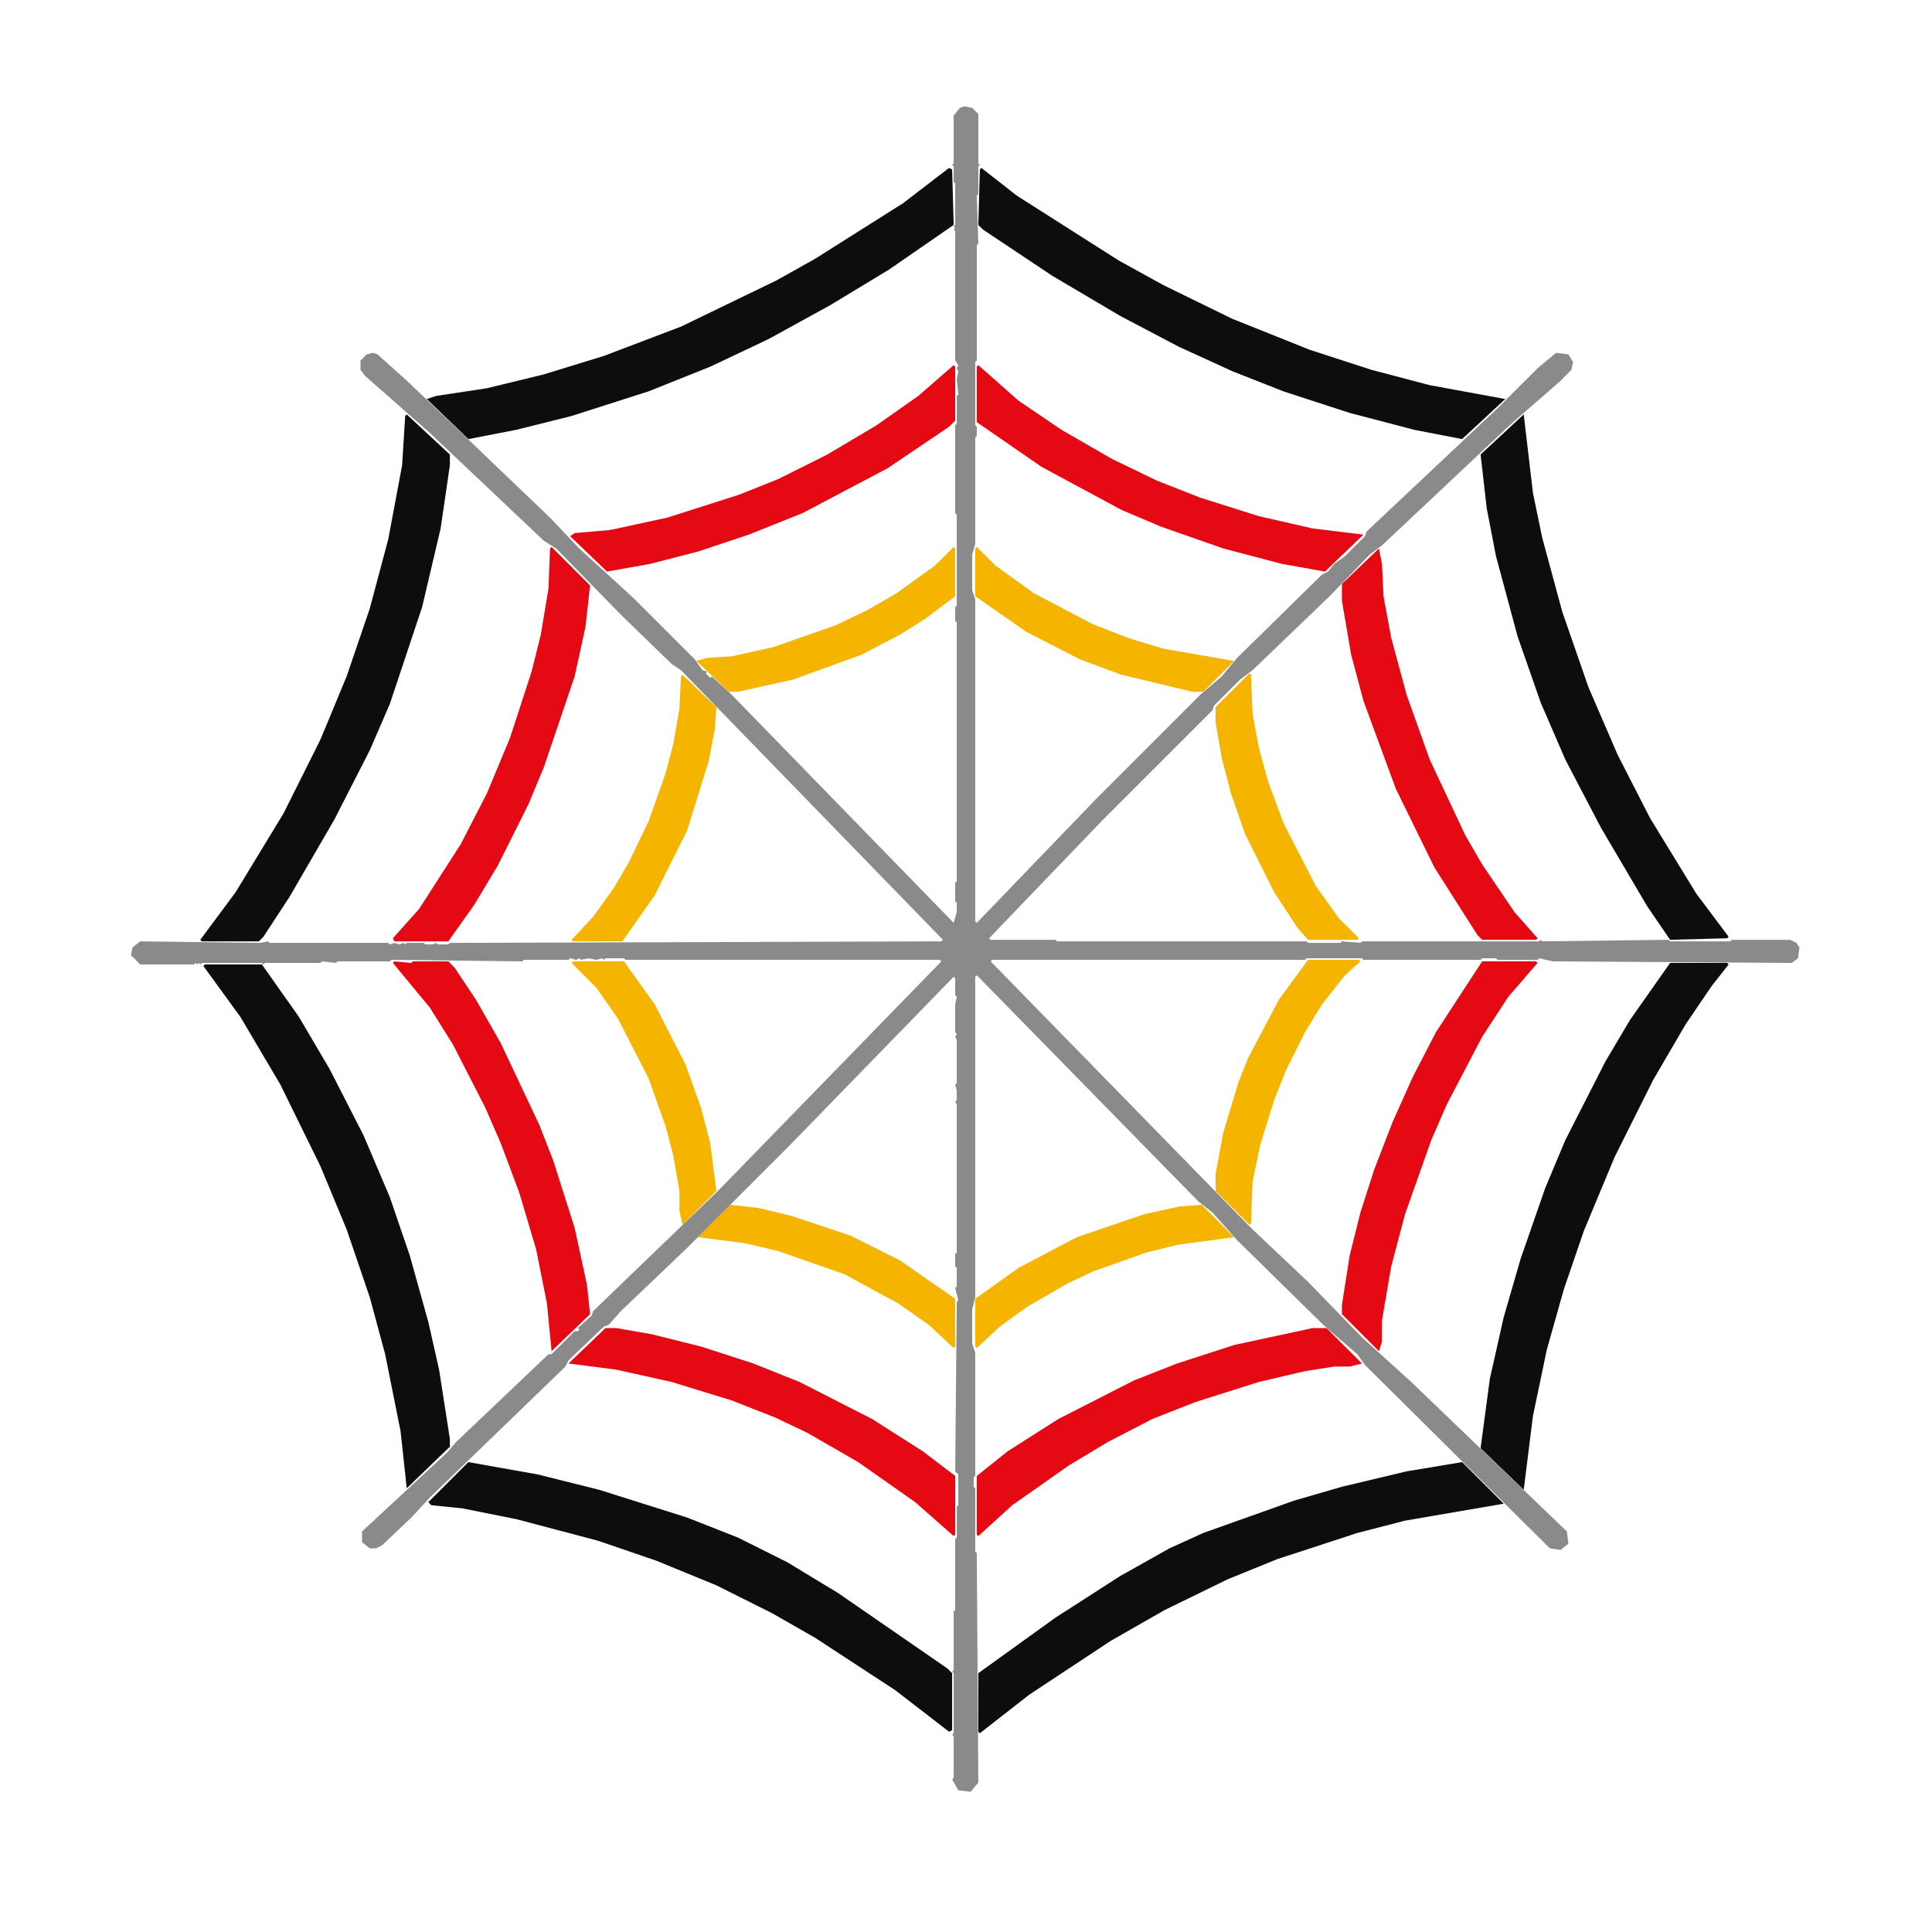
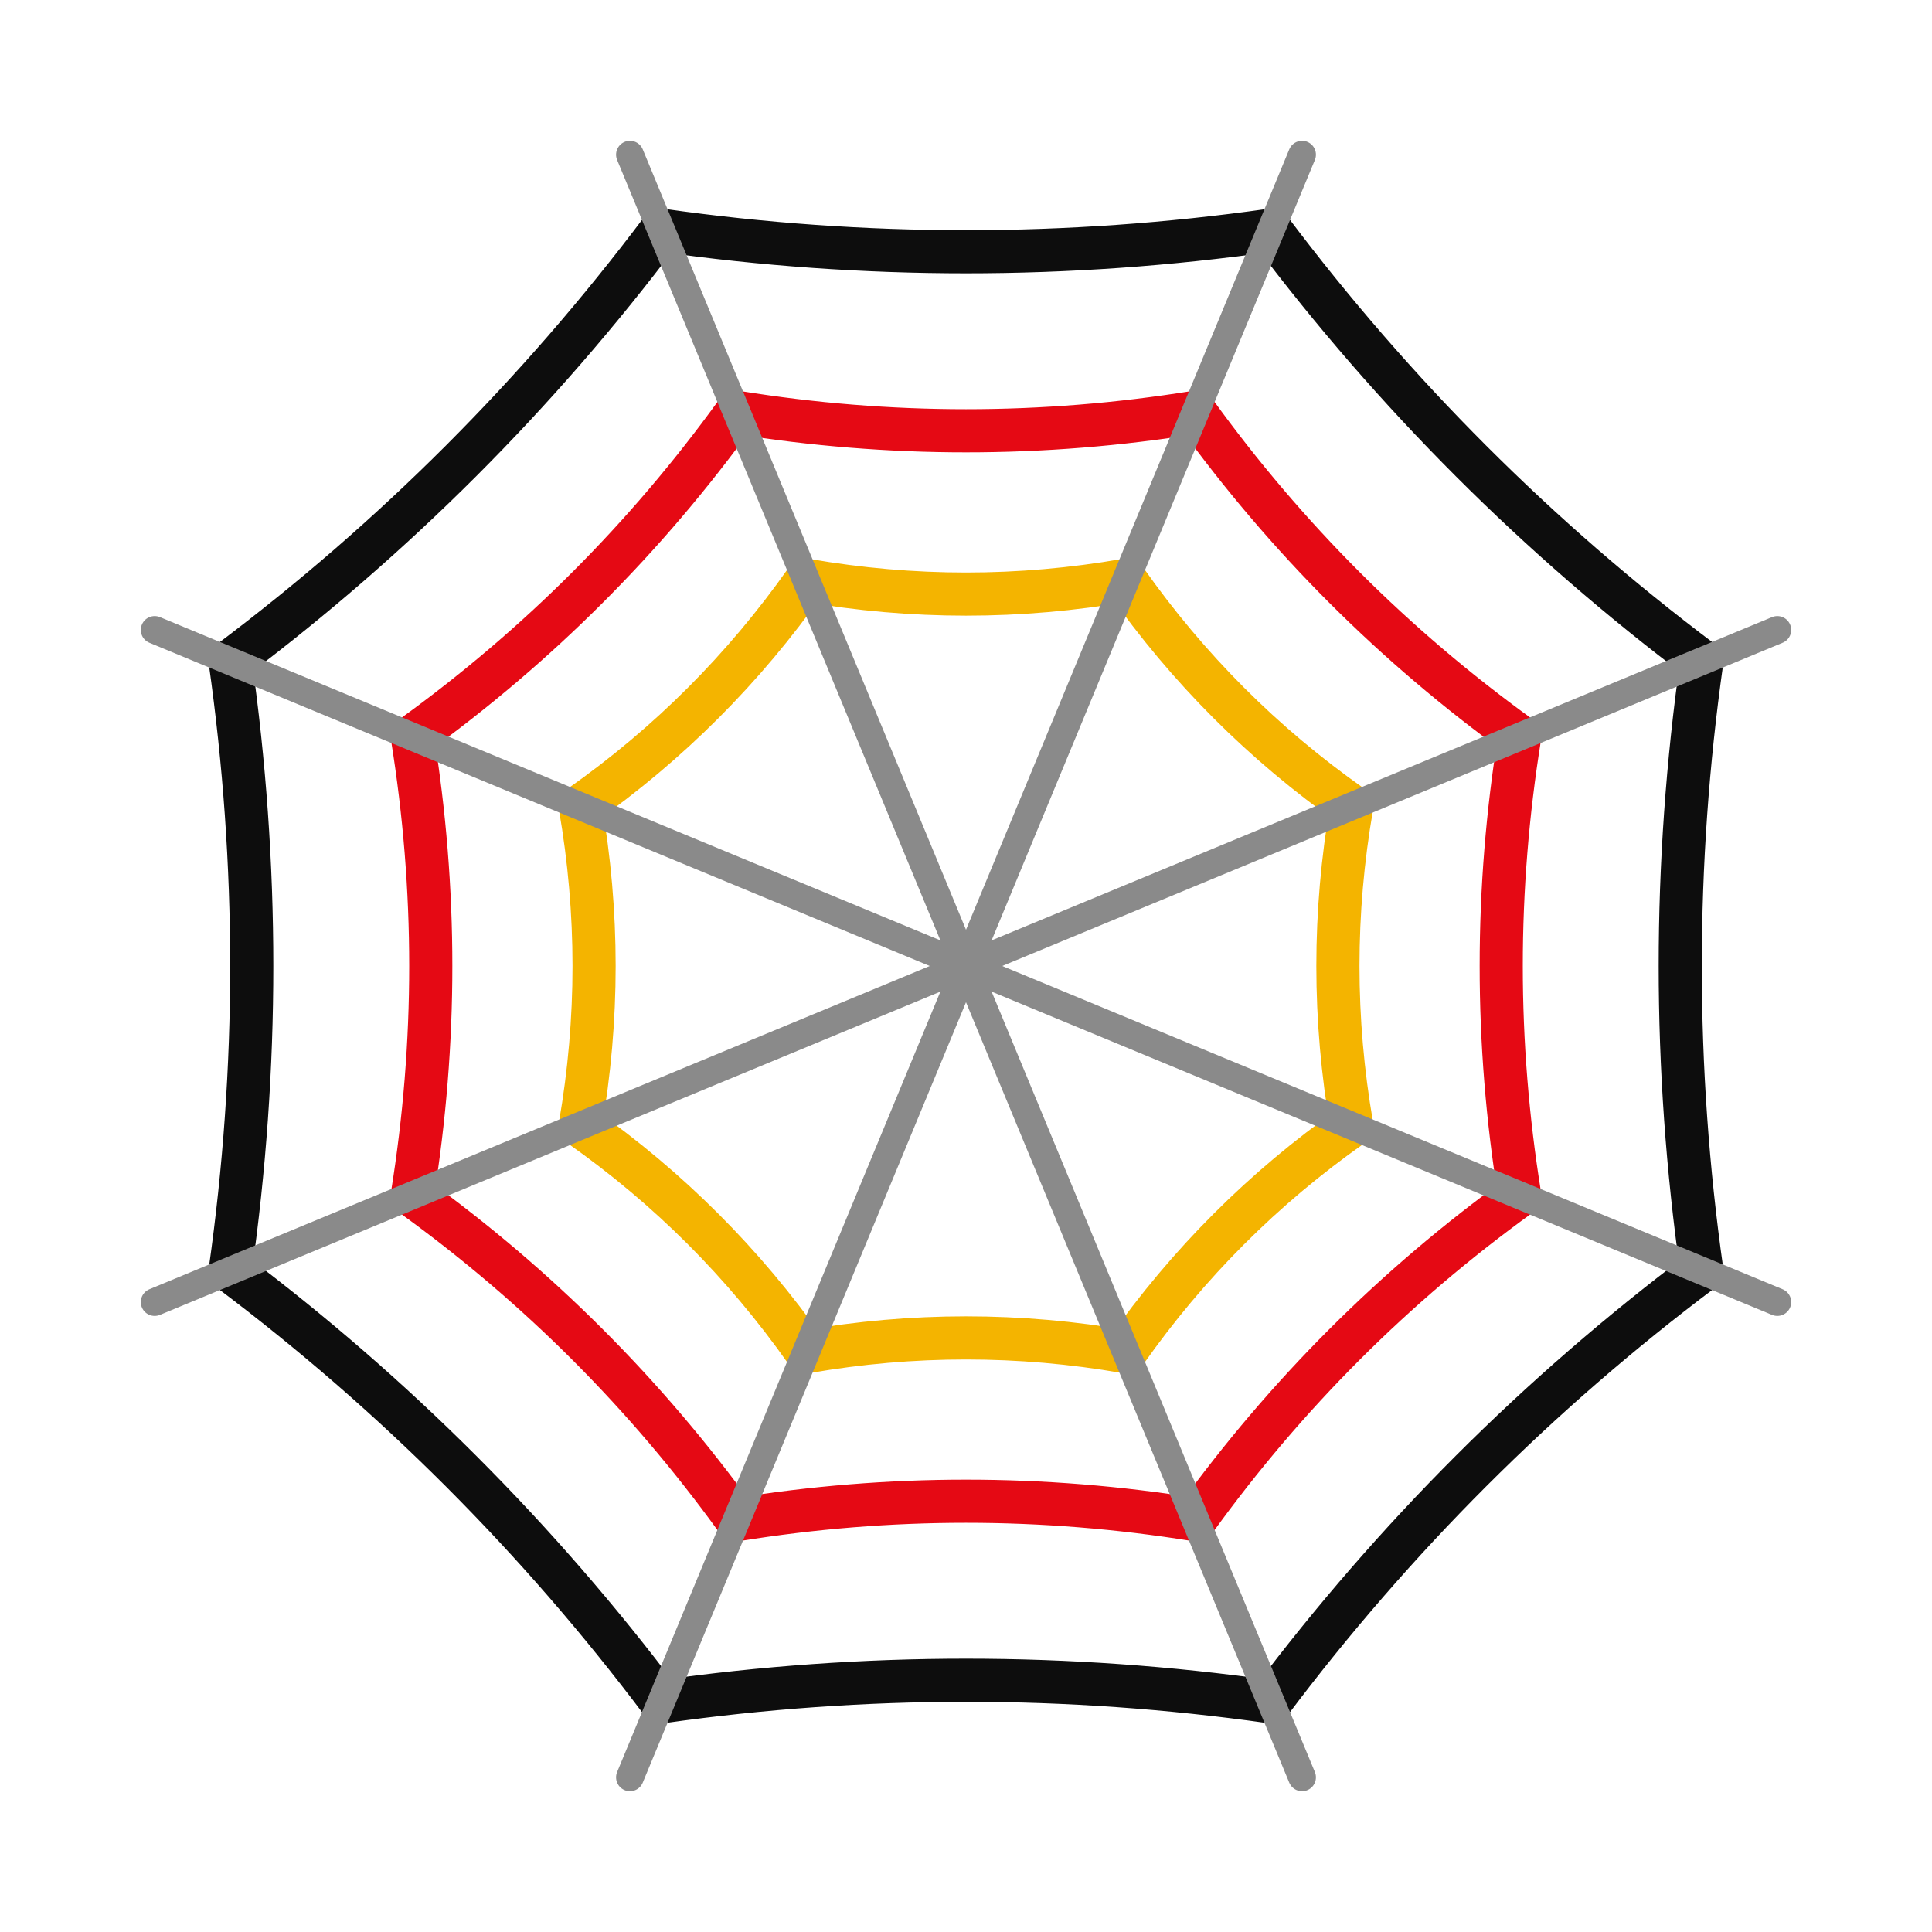
<svg xmlns="http://www.w3.org/2000/svg" width="1254" height="1254" viewBox="0 0 1254 1254">
-   <g fill="#0D0D0D" fill-rule="evenodd">
-     <path d="M 278.00,975.00 280.00,977.00 300.00,979.00 335.00,986.00 388.00,1000.00 426.00,1013.00 465.00,1029.00 501.00,1047.00 529.00,1063.00 581.00,1097.00 616.00,1124.00 618.00,1123.00 618.00,1086.00 615.00,1083.00 544.00,1034.00 511.00,1014.00 479.00,998.00 446.00,985.00 389.00,967.00 349.00,957.00 304.00,949.00 Z" />
-     <path d="M 976.00,976.00 949.00,949.00 913.00,955.00 871.00,965.00 840.00,974.00 781.00,995.00 759.00,1005.00 727.00,1023.00 685.00,1050.00 635.00,1086.00 635.00,1124.00 636.00,1125.00 668.00,1100.00 721.00,1065.00 756.00,1045.00 797.00,1025.00 829.00,1012.00 881.00,995.00 912.00,987.00 Z" />
-     <path d="M 1121.00,625.00 1084.00,625.00 1058.00,662.00 1042.00,689.00 1016.00,740.00 1003.00,771.00 987.00,817.00 976.00,855.00 967.00,895.00 961.00,940.00 989.00,967.00 995.00,919.00 1004.00,876.00 1015.00,837.00 1028.00,799.00 1048.00,751.00 1073.00,701.00 1094.00,665.00 1111.00,640.00 1122.00,626.00 Z" />
-     <path d="M 133.00,626.00 132.00,627.00 156.00,660.00 182.00,704.00 208.00,757.00 225.00,798.00 240.00,842.00 250.00,879.00 260.00,929.00 264.00,966.00 292.00,939.00 292.00,934.00 285.00,889.00 278.00,858.00 266.00,815.00 253.00,777.00 236.00,737.00 214.00,694.00 194.00,660.00 170.00,626.00 Z" />
-     <path d="M 264.00,269.00 263.00,270.00 261.00,302.00 252.00,350.00 240.00,395.00 225.00,439.00 208.00,480.00 184.00,528.00 153.00,579.00 130.00,610.00 131.00,611.00 168.00,611.00 171.00,608.00 188.00,582.00 217.00,532.00 240.00,487.00 253.00,457.00 274.00,394.00 286.00,343.00 292.00,302.00 292.00,295.00 Z" />
-     <path d="M 989.00,269.00 961.00,295.00 965.00,330.00 971.00,361.00 985.00,413.00 1000.00,456.00 1016.00,493.00 1039.00,537.00 1069.00,588.00 1084.00,610.00 1121.00,609.00 1122.00,608.00 1101.00,580.00 1071.00,531.00 1050.00,490.00 1031.00,446.00 1014.00,397.00 1001.00,349.00 995.00,320.00 Z" />
-     <path d="M 618.00,110.00 616.00,109.00 586.00,132.00 529.00,168.00 504.00,182.00 442.00,212.00 392.00,231.00 353.00,243.00 316.00,252.00 283.00,257.00 277.00,259.00 304.00,285.00 335.00,279.00 371.00,270.00 421.00,254.00 461.00,238.00 499.00,220.00 539.00,198.00 577.00,175.00 619.00,146.00 Z" />
-     <path d="M 636.00,110.00 635.00,146.00 638.00,149.00 683.00,179.00 727.00,205.00 765.00,225.00 800.00,241.00 833.00,254.00 876.00,268.00 918.00,279.00 949.00,285.00 977.00,259.00 928.00,250.00 890.00,240.00 850.00,227.00 800.00,207.00 755.00,185.00 726.00,169.00 660.00,127.00 637.00,109.00 Z" />
-   </g>
-   <g fill="#E50914" fill-rule="evenodd">
-     <path d="M 884.00,885.00 861.00,862.00 852.00,862.00 801.00,873.00 764.00,885.00 736.00,896.00 687.00,921.00 654.00,942.00 634.00,958.00 634.00,996.00 635.00,997.00 657.00,977.00 694.00,951.00 719.00,936.00 748.00,921.00 776.00,910.00 817.00,897.00 847.00,890.00 866.00,887.00 876.00,887.00 Z" />
-     <path d="M 369.00,885.00 400.00,889.00 436.00,897.00 475.00,909.00 503.00,920.00 524.00,930.00 557.00,949.00 594.00,975.00 619.00,997.00 620.00,996.00 620.00,958.00 599.00,942.00 566.00,921.00 519.00,897.00 489.00,885.00 455.00,874.00 423.00,866.00 400.00,862.00 393.00,862.00 Z" />
-     <path d="M 358.00,355.00 357.00,356.00 356.00,382.00 351.00,412.00 345.00,436.00 331.00,479.00 316.00,515.00 299.00,548.00 272.00,590.00 255.00,609.00 256.00,611.00 291.00,611.00 308.00,587.00 323.00,562.00 343.00,522.00 353.00,498.00 373.00,439.00 380.00,407.00 383.00,380.00 Z" />
-     <path d="M 895.00,356.00 871.00,379.00 871.00,390.00 877.00,425.00 885.00,455.00 906.00,512.00 931.00,563.00 959.00,607.00 962.00,610.00 997.00,610.00 998.00,609.00 983.00,592.00 962.00,561.00 951.00,542.00 928.00,493.00 913.00,451.00 903.00,414.00 898.00,387.00 897.00,366.00 Z" />
-     <path d="M 256.00,624.00 255.00,625.00 279.00,654.00 294.00,678.00 315.00,719.00 325.00,742.00 337.00,774.00 348.00,811.00 355.00,846.00 358.00,877.00 383.00,853.00 381.00,834.00 373.00,797.00 359.00,753.00 350.00,730.00 325.00,677.00 309.00,649.00 295.00,628.00 291.00,624.00 268.00,624.00 267.00,625.00 Z" />
-     <path d="M 997.00,624.00 962.00,624.00 932.00,670.00 917.00,699.00 904.00,728.00 892.00,759.00 883.00,787.00 876.00,815.00 871.00,847.00 871.00,853.00 895.00,877.00 897.00,871.00 897.00,857.00 903.00,822.00 912.00,788.00 929.00,740.00 939.00,717.00 962.00,673.00 979.00,647.00 998.00,625.00 Z" />
-     <path d="M 620.00,238.00 619.00,237.00 596.00,257.00 569.00,276.00 537.00,295.00 505.00,311.00 480.00,321.00 433.00,336.00 396.00,344.00 373.00,346.00 370.00,348.00 394.00,371.00 422.00,366.00 453.00,358.00 486.00,347.00 521.00,333.00 576.00,304.00 616.00,277.00 620.00,273.00 Z" />
-     <path d="M 634.00,238.00 634.00,274.00 676.00,303.00 728.00,331.00 754.00,342.00 794.00,356.00 832.00,366.00 860.00,371.00 885.00,347.00 852.00,343.00 817.00,335.00 779.00,323.00 751.00,312.00 722.00,298.00 689.00,279.00 661.00,260.00 635.00,237.00 Z" />
-   </g>
-   <g fill="#F4B400" fill-rule="evenodd">
-     <path d="M 443.00,438.00 442.00,439.00 441.00,460.00 437.00,483.00 432.00,502.00 421.00,533.00 408.00,560.00 398.00,577.00 385.00,595.00 371.00,610.00 372.00,611.00 404.00,611.00 425.00,581.00 446.00,539.00 460.00,494.00 464.00,473.00 465.00,459.00 Z" />
-     <path d="M 882.00,623.00 849.00,623.00 830.00,649.00 810.00,687.00 804.00,702.00 794.00,735.00 789.00,762.00 789.00,773.00 811.00,795.00 812.00,794.00 813.00,767.00 818.00,743.00 827.00,714.00 835.00,694.00 847.00,670.00 858.00,652.00 873.00,633.00 883.00,624.00 Z" />
-     <path d="M 811.00,437.00 789.00,459.00 789.00,469.00 793.00,492.00 799.00,515.00 808.00,541.00 827.00,579.00 842.00,602.00 849.00,610.00 881.00,610.00 882.00,609.00 869.00,596.00 854.00,575.00 833.00,534.00 823.00,507.00 817.00,485.00 813.00,463.00 812.00,438.00 Z" />
-     <path d="M 372.00,624.00 371.00,625.00 387.00,641.00 401.00,661.00 421.00,700.00 432.00,731.00 437.00,750.00 441.00,773.00 441.00,786.00 443.00,795.00 465.00,773.00 461.00,742.00 455.00,719.00 445.00,691.00 425.00,652.00 405.00,624.00 Z" />
-     <path d="M 801.00,803.00 780.00,782.00 766.00,783.00 743.00,788.00 699.00,803.00 661.00,823.00 633.00,843.00 633.00,874.00 634.00,875.00 649.00,861.00 667.00,848.00 693.00,833.00 710.00,825.00 744.00,813.00 764.00,808.00 Z" />
-     <path d="M 453.00,803.00 484.00,807.00 505.00,812.00 548.00,827.00 583.00,846.00 603.00,860.00 619.00,875.00 620.00,874.00 620.00,843.00 584.00,818.00 552.00,802.00 513.00,789.00 492.00,784.00 474.00,782.00 Z" />
-     <path d="M 633.00,356.00 633.00,387.00 666.00,410.00 701.00,428.00 728.00,438.00 774.00,449.00 781.00,449.00 801.00,429.00 755.00,421.00 732.00,414.00 709.00,405.00 671.00,385.00 646.00,367.00 634.00,355.00 Z" />
-     <path d="M 620.00,356.00 619.00,355.00 607.00,367.00 582.00,385.00 563.00,396.00 542.00,406.00 502.00,420.00 475.00,426.00 459.00,427.00 452.00,429.00 473.00,449.00 479.00,449.00 515.00,441.00 559.00,425.00 584.00,412.00 600.00,402.00 620.00,387.00 Z" />
-   </g>
-   <g fill="#8A8A8A" fill-rule="evenodd">
-     <path d="M 626.00,69.00 623.00,70.00 619.00,75.00 619.00,106.00 618.00,107.00 619.00,108.00 619.00,118.00 620.00,119.00 620.00,146.00 619.00,147.00 620.00,148.00 619.00,149.00 620.00,150.00 620.00,234.00 622.00,237.00 621.00,239.00 622.00,241.00 621.00,246.00 622.00,256.00 621.00,257.00 621.00,275.00 620.00,276.00 620.00,333.00 621.00,334.00 621.00,393.00 620.00,394.00 620.00,403.00 621.00,404.00 621.00,572.00 620.00,573.00 620.00,585.00 621.00,586.00 621.00,592.00 619.00,599.00 475.00,451.00 462.00,439.00 461.00,440.00 458.00,437.00 459.00,436.00 456.00,435.00 451.00,428.00 411.00,388.00 376.00,356.00 357.00,336.00 264.00,247.00 245.00,230.00 242.00,229.00 238.00,230.00 234.00,234.00 234.00,240.00 237.00,244.00 279.00,281.00 353.00,351.00 361.00,356.00 403.00,399.00 436.00,431.00 442.00,435.00 612.00,610.00 611.00,611.00 292.00,612.00 291.00,613.00 284.00,613.00 283.00,612.00 281.00,613.00 276.00,613.00 275.00,612.00 264.00,612.00 263.00,613.00 262.00,612.00 259.00,613.00 256.00,612.00 253.00,613.00 252.00,612.00 175.00,612.00 174.00,611.00 169.00,612.00 91.00,611.00 86.00,615.00 85.00,620.00 91.00,626.00 126.00,626.00 127.00,625.00 128.00,626.00 129.00,625.00 130.00,626.00 131.00,625.00 170.00,625.00 171.00,626.00 172.00,625.00 208.00,625.00 209.00,624.00 218.00,625.00 219.00,624.00 253.00,624.00 254.00,623.00 339.00,624.00 340.00,623.00 369.00,623.00 370.00,622.00 374.00,623.00 376.00,622.00 377.00,623.00 382.00,622.00 387.00,623.00 391.00,622.00 392.00,623.00 393.00,622.00 405.00,622.00 406.00,623.00 610.00,623.00 611.00,624.00 467.00,772.00 385.00,851.00 384.00,854.00 375.00,862.00 376.00,863.00 375.00,864.00 373.00,864.00 358.00,879.00 356.00,879.00 296.00,936.00 290.00,943.00 235.00,994.00 235.00,1001.00 240.00,1005.00 244.00,1005.00 248.00,1003.00 267.00,985.00 279.00,972.00 367.00,887.00 369.00,883.00 392.00,861.00 395.00,860.00 403.00,851.00 446.00,810.00 512.00,744.00 619.00,634.00 620.00,635.00 620.00,646.00 621.00,647.00 620.00,652.00 620.00,670.00 621.00,671.00 620.00,673.00 621.00,675.00 621.00,703.00 620.00,704.00 621.00,708.00 621.00,714.00 620.00,715.00 621.00,717.00 621.00,813.00 620.00,814.00 620.00,822.00 621.00,823.00 621.00,835.00 620.00,836.00 622.00,844.00 621.00,845.00 620.00,955.00 622.00,957.00 622.00,977.00 621.00,978.00 621.00,998.00 620.00,999.00 620.00,1045.00 619.00,1046.00 619.00,1084.00 618.00,1085.00 619.00,1086.00 619.00,1125.00 618.00,1126.00 619.00,1127.00 619.00,1154.00 618.00,1155.00 622.00,1162.00 630.00,1163.00 635.00,1157.00 634.00,1008.00 633.00,1007.00 633.00,966.00 632.00,965.00 632.00,959.00 633.00,958.00 633.00,878.00 631.00,872.00 631.00,850.00 633.00,842.00 633.00,634.00 634.00,633.00 778.00,780.00 787.00,787.00 803.00,805.00 859.00,860.00 881.00,879.00 886.00,886.00 1006.00,1005.00 1013.00,1006.00 1018.00,1002.00 1017.00,994.00 916.00,897.00 884.00,868.00 849.00,832.00 812.00,797.00 643.00,624.00 644.00,623.00 847.00,623.00 848.00,622.00 884.00,622.00 885.00,623.00 961.00,623.00 962.00,622.00 971.00,622.00 972.00,623.00 998.00,623.00 999.00,622.00 1008.00,624.00 1163.00,625.00 1167.00,622.00 1168.00,615.00 1166.00,612.00 1162.00,610.00 1124.00,610.00 1123.00,611.00 1084.00,611.00 1083.00,610.00 1001.00,611.00 1000.00,610.00 999.00,611.00 884.00,611.00 883.00,612.00 871.00,611.00 870.00,612.00 849.00,612.00 848.00,611.00 686.00,611.00 685.00,610.00 643.00,610.00 642.00,609.00 715.00,533.00 787.00,461.00 788.00,458.00 805.00,441.00 813.00,435.00 863.00,387.00 889.00,360.00 897.00,354.00 981.00,275.00 1012.00,248.00 1020.00,240.00 1021.00,235.00 1018.00,230.00 1010.00,229.00 998.00,239.00 972.00,265.00 887.00,345.00 886.00,348.00 873.00,361.00 866.00,366.00 862.00,371.00 858.00,373.00 803.00,427.00 793.00,439.00 779.00,451.00 712.00,518.00 634.00,599.00 633.00,598.00 633.00,389.00 631.00,383.00 631.00,360.00 633.00,353.00 633.00,284.00 634.00,283.00 634.00,277.00 633.00,276.00 633.00,235.00 634.00,234.00 634.00,159.00 635.00,158.00 634.00,127.00 635.00,126.00 635.00,108.00 636.00,107.00 635.00,106.00 635.00,74.00 631.00,70.00 Z" />
+   <g fill="none" stroke-linecap="round" stroke-linejoin="round">
+     <path d="M 429.2,149.4 Q 627.0,177.4 824.8,149.4 Q 944.9,309.1 1104.6,429.2 Q 1076.6,627.0 1104.6,824.8 Q 944.9,944.9 824.8,1104.6 Q 627.0,1076.6 429.2,1104.6 Q 309.1,944.9 149.4,824.8 Q 177.4,627.0 149.4,429.2 Q 309.1,309.1 429.2,149.4 Z" stroke="#0D0D0D" stroke-width="28" />
+     <path d="M 478.1,267.6 Q 627.0,291.6 775.9,267.6 Q 864.2,389.8 986.4,478.1 Q 962.4,627.0 986.4,775.9 Q 864.2,864.2 775.9,986.4 Q 627.0,962.4 478.1,986.4 Q 389.8,864.2 267.6,775.9 Q 291.6,627.0 267.6,478.1 Q 389.8,389.8 478.1,267.6 Z" stroke="#E50914" stroke-width="28" />
+     <path d="M 523.3,376.6 Q 627.0,394.6 730.7,376.6 Q 791.3,462.7 877.4,523.3 Q 859.4,627.0 877.4,730.7 Q 791.3,791.3 730.7,877.4 Q 627.0,859.4 523.3,877.4 Q 462.7,791.3 376.6,730.7 Q 394.6,627.0 376.6,523.3 Q 462.7,462.7 523.3,376.6 Z" stroke="#F4B400" stroke-width="28" />
+     <g stroke="#8A8A8A" stroke-width="18" stroke-linecap="round">
+       <line x1="627" y1="627" x2="845.13" y2="100.39" />
+       <line x1="627" y1="627" x2="1153.61" y2="408.87" />
+       <line x1="627" y1="627" x2="1153.61" y2="845.13" />
+       <line x1="627" y1="627" x2="845.13" y2="1153.61" />
+       <line x1="627" y1="627" x2="408.87" y2="1153.61" />
+       <line x1="627" y1="627" x2="100.39" y2="845.13" />
+       <line x1="627" y1="627" x2="100.39" y2="408.87" />
+       <line x1="627" y1="627" x2="408.87" y2="100.39" />
+     </g>
+     <circle cx="627" cy="627" r="9" fill="#8A8A8A" stroke="none" />
  </g>
</svg>
